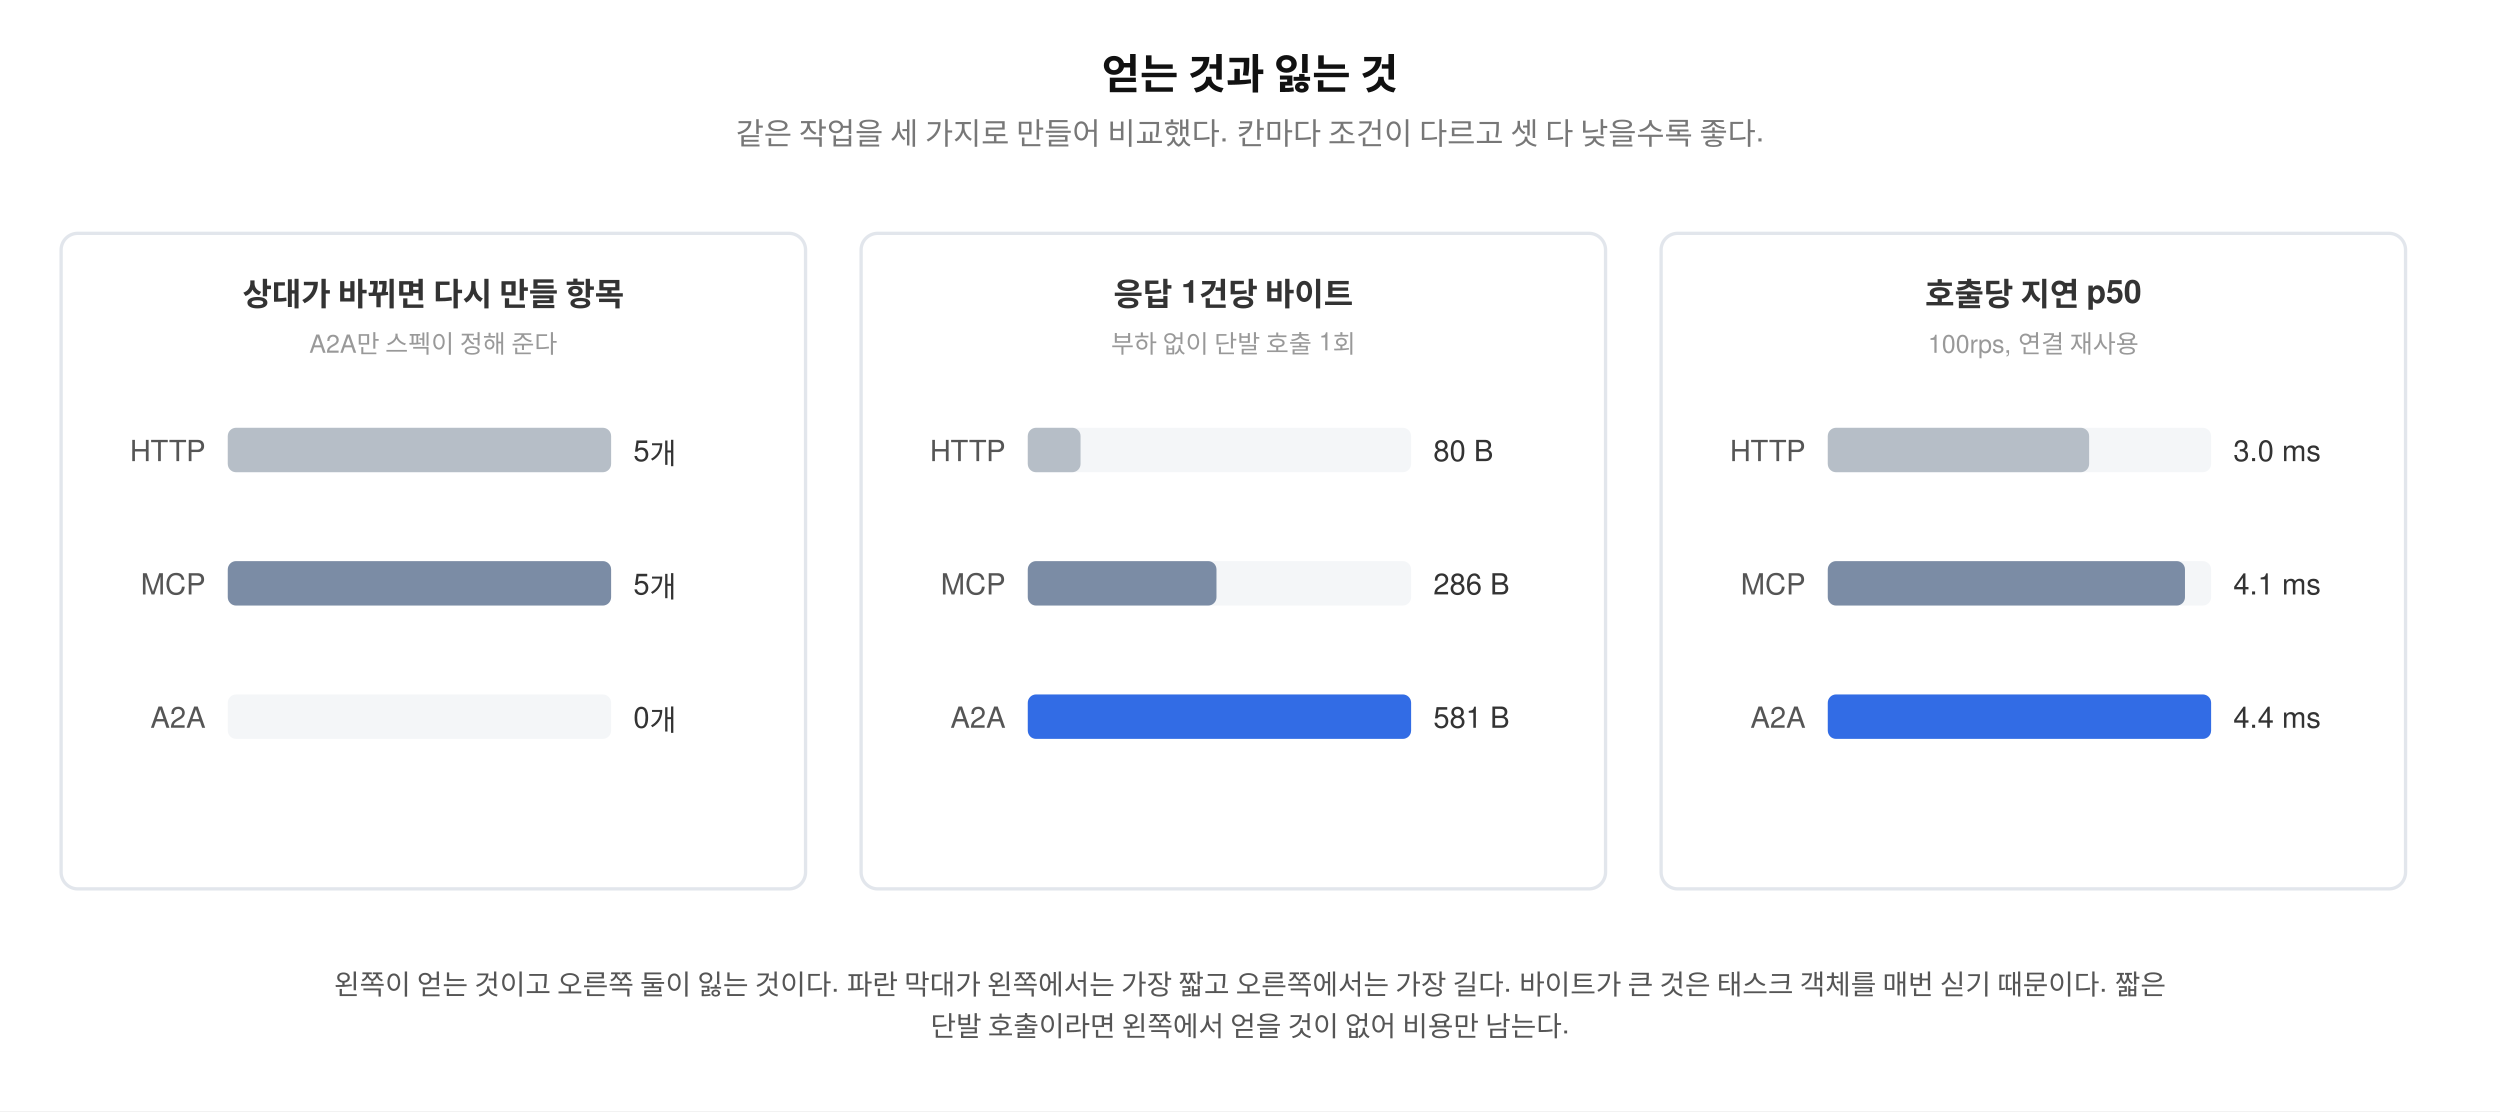
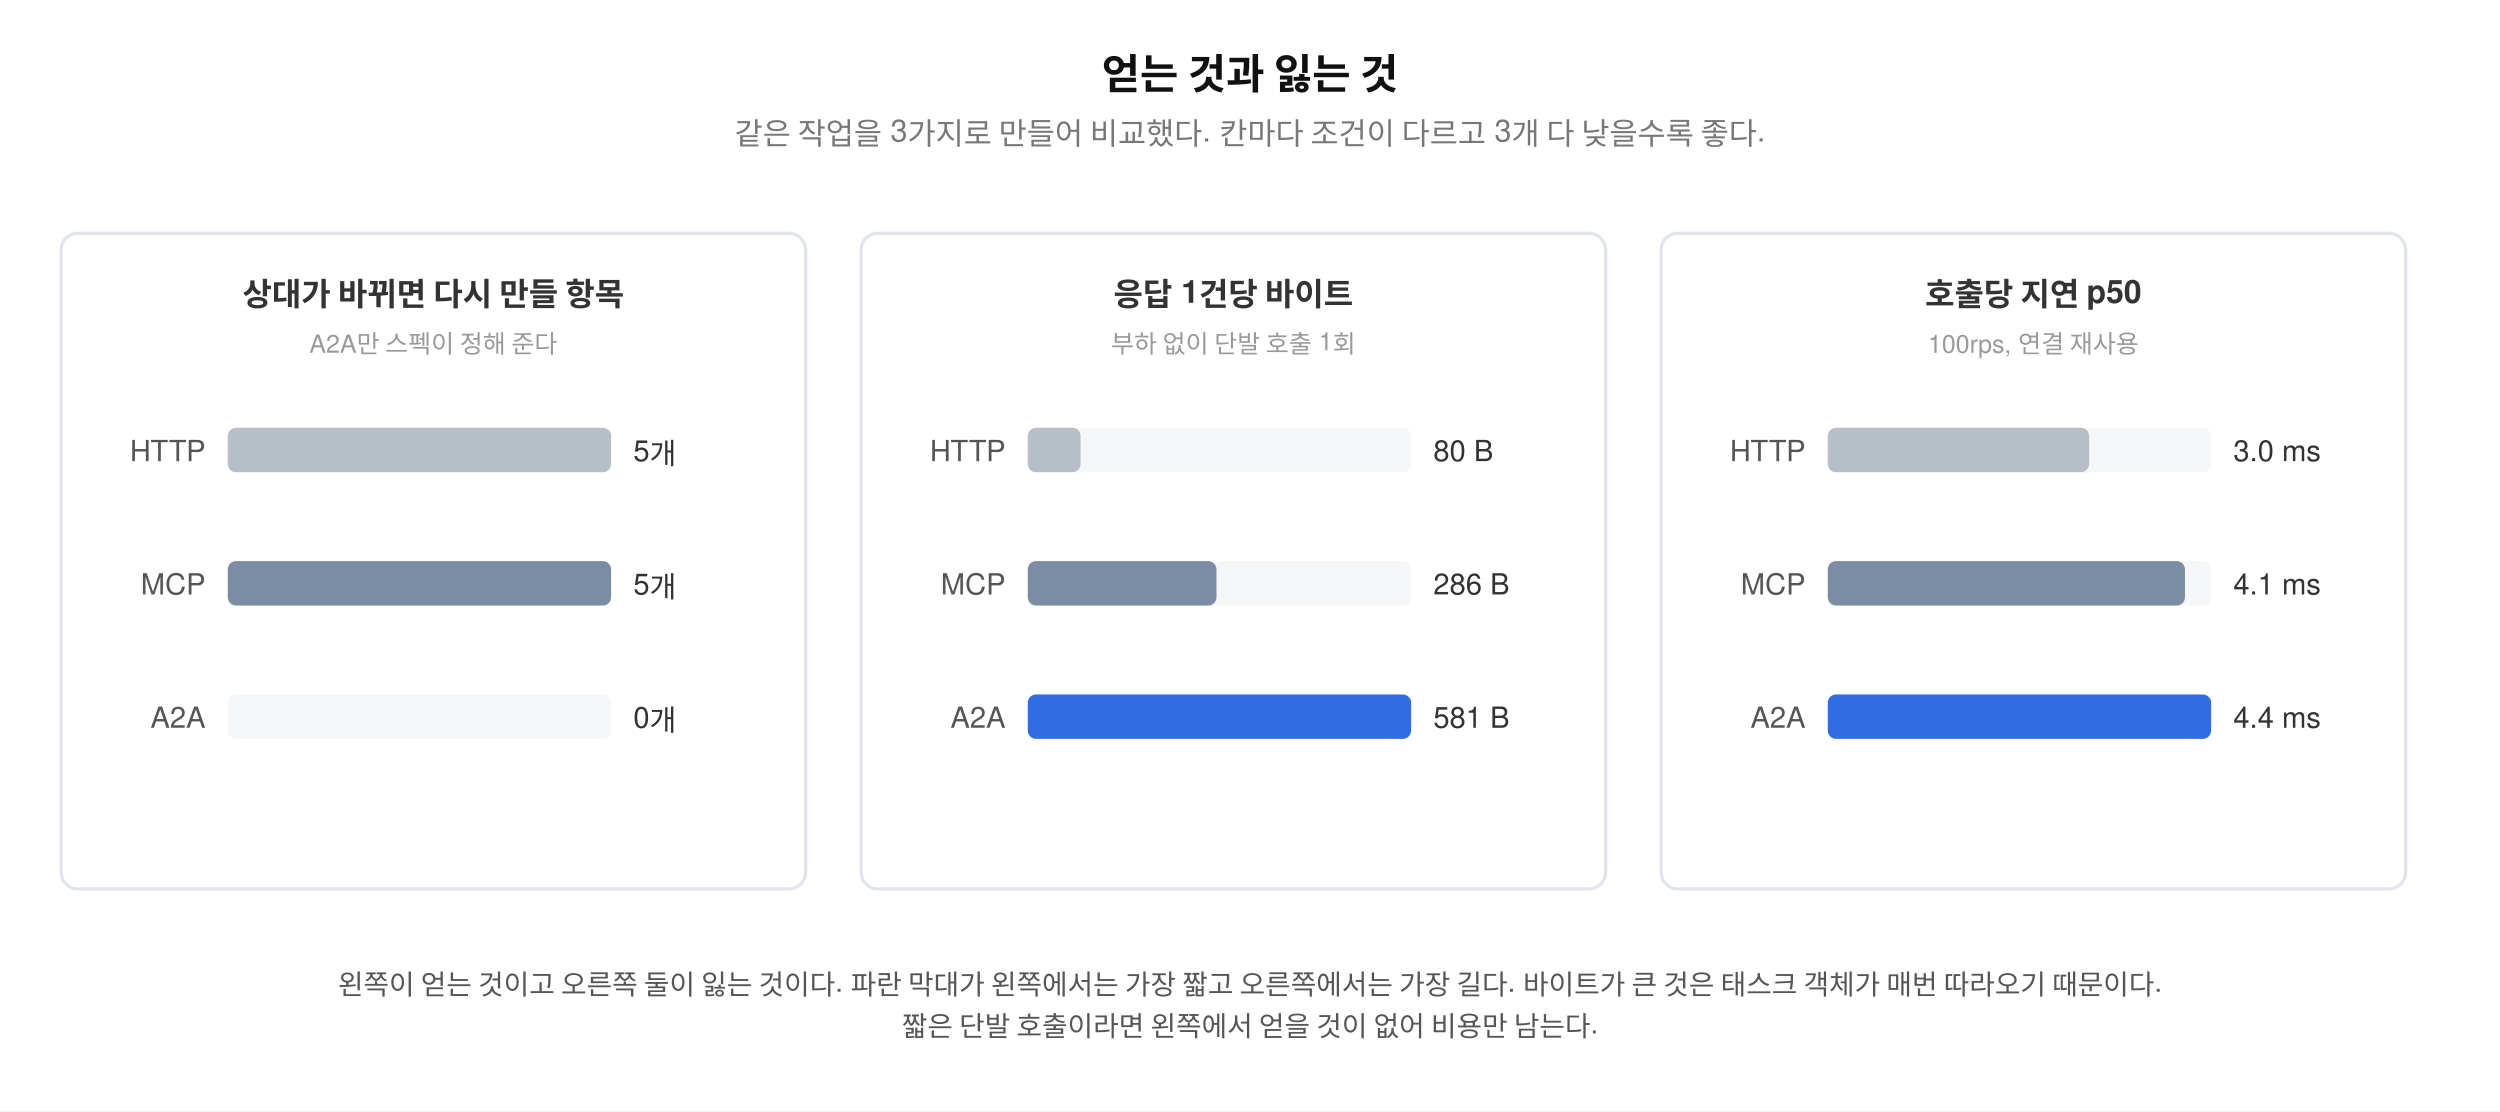
<svg xmlns="http://www.w3.org/2000/svg" viewBox="0 0 900 400" font-family="Helvetica, Arial, sans-serif">
  <rect width="900" height="400" fill="white" />
  <text x="450.0" y="32" font-size="15" fill="#111" text-anchor="middle" font-weight="bold">얻는 것과 잃는 것</text>
-   <text x="450.0" y="52" font-size="11" fill="#777" text-anchor="middle">같은 작업을 세 가지로 만들어 비교했다. 칸마다 조건이 다르고 셋 다 낮을수록 좋다.</text>
+   <text x="450.0" y="52" font-size="11" fill="#777" text-anchor="middle">같은 작업을 3가지로 만들어 비교했다. 칸마다 조건이 다르고 3개 다 낮을수록 좋다.</text>
  <rect x="22" y="84" width="268" height="236" rx="6" fill="#ffffff" stroke="#e2e6ec" stroke-width="1.2" />
  <text x="156.0" y="110" font-size="11.5" fill="#333" text-anchor="middle" font-weight="bold">상대가 바뀌면 다시 만들 항목</text>
  <text x="156.0" y="127" font-size="9" fill="#999" text-anchor="middle">A2A만 스펙이 정해 준다</text>
  <text x="74" y="166" font-size="10.5" fill="#555" text-anchor="end">HTTP</text>
  <rect x="82" y="154" width="138" height="16" rx="3" fill="#f4f6f8" />
  <rect x="82" y="154" width="138.0" height="16" rx="3" fill="#b6bec7" />
  <text x="228" y="166" font-size="10.5" fill="#333" text-anchor="start">5개</text>
  <text x="74" y="214" font-size="10.5" fill="#555" text-anchor="end">MCP</text>
  <rect x="82" y="202" width="138" height="16" rx="3" fill="#f4f6f8" />
  <rect x="82" y="202" width="138.0" height="16" rx="3" fill="#7b8ca5" />
  <text x="228" y="214" font-size="10.5" fill="#333" text-anchor="start">5개</text>
  <text x="74" y="262" font-size="10.5" fill="#555" text-anchor="end">A2A</text>
  <rect x="82" y="250" width="138" height="16" rx="3" fill="#f4f6f8" />
  <text x="228" y="262" font-size="10.5" fill="#333" text-anchor="start">0개</text>
  <rect x="310" y="84" width="268" height="236" rx="6" fill="#ffffff" stroke="#e2e6ec" stroke-width="1.2" />
  <text x="444.0" y="110" font-size="11.5" fill="#333" text-anchor="middle" font-weight="bold">응답 1건당 바이트</text>
  <text x="444.0" y="127" font-size="9" fill="#999" text-anchor="middle">부하 없이 단발 호출 1회</text>
  <text x="362" y="166" font-size="10.5" fill="#555" text-anchor="end">HTTP</text>
  <rect x="370" y="154" width="138" height="16" rx="3" fill="#f4f6f8" />
  <rect x="370" y="154" width="19.002" height="16" rx="3" fill="#b6bec7" />
  <text x="516" y="166" font-size="10.5" fill="#333" text-anchor="start">80 B</text>
  <text x="362" y="214" font-size="10.5" fill="#555" text-anchor="end">MCP</text>
  <rect x="370" y="202" width="138" height="16" rx="3" fill="#f4f6f8" />
  <rect x="370" y="202" width="67.931" height="16" rx="3" fill="#7b8ca5" />
  <text x="516" y="214" font-size="10.5" fill="#333" text-anchor="start">286 B</text>
  <text x="362" y="262" font-size="10.5" fill="#555" text-anchor="end">A2A</text>
  <rect x="370" y="250" width="138" height="16" rx="3" fill="#f4f6f8" />
  <rect x="370" y="250" width="138.0" height="16" rx="3" fill="#326CE5" />
  <text x="516" y="262" font-size="10.5" fill="#333" text-anchor="start">581 B</text>
  <rect x="598" y="84" width="268" height="236" rx="6" fill="#ffffff" stroke="#e2e6ec" stroke-width="1.2" />
  <text x="732.0" y="110" font-size="11.5" fill="#333" text-anchor="middle" font-weight="bold">호출당 지연 p50</text>
  <text x="732.0" y="127" font-size="9" fill="#999" text-anchor="middle">100rps, 연결 재사용</text>
  <text x="650" y="166" font-size="10.5" fill="#555" text-anchor="end">HTTP</text>
  <rect x="658" y="154" width="138" height="16" rx="3" fill="#f4f6f8" />
  <rect x="658" y="154" width="94.091" height="16" rx="3" fill="#b6bec7" />
  <text x="804" y="166" font-size="10.5" fill="#333" text-anchor="start">3.0 ms</text>
  <text x="650" y="214" font-size="10.5" fill="#555" text-anchor="end">MCP</text>
  <rect x="658" y="202" width="138" height="16" rx="3" fill="#f4f6f8" />
  <rect x="658" y="202" width="128.591" height="16" rx="3" fill="#7b8ca5" />
  <text x="804" y="214" font-size="10.5" fill="#333" text-anchor="start">4.1 ms</text>
  <text x="650" y="262" font-size="10.5" fill="#555" text-anchor="end">A2A</text>
  <rect x="658" y="250" width="138" height="16" rx="3" fill="#f4f6f8" />
  <rect x="658" y="250" width="138.0" height="16" rx="3" fill="#326CE5" />
  <text x="804" y="262" font-size="10.5" fill="#333" text-anchor="start">4.4 ms</text>
-   <text x="450.0" y="358" font-size="10" fill="#555" text-anchor="middle">왼쪽이 얻는 것이고 오른쪽 둘이 잃는 것이다. 파란 막대가 왼쪽에서는 가장 짧고 오른쪽에서는 가장 길다. 바이트가 큰 것은 태스크 객체를 매번 싣기 때문이다. 짧은</text>
-   <text x="450.0" y="373" font-size="10" fill="#555" text-anchor="middle">단발 호출이라면 왼쪽에서 얻을 것이 없어 비용만 남는다.</text>
+   <text x="450.0" y="358" font-size="10" fill="#555" text-anchor="middle">왼쪽이 얻는 것이고 오른쪽 둘이 잃는 것이다. 파란 막대가 왼쪽에서는 가장 짧고 오른쪽에서는 가장 길다. 바이트가 큰 것은 태스크 객체가 매번 따라오기 때문이다.</text>
+   <text x="450.0" y="373" font-size="10" fill="#555" text-anchor="middle">짧은 단발 호출이라면 왼쪽에서 얻을 것이 없어 비용만 남는다.</text>
</svg>
